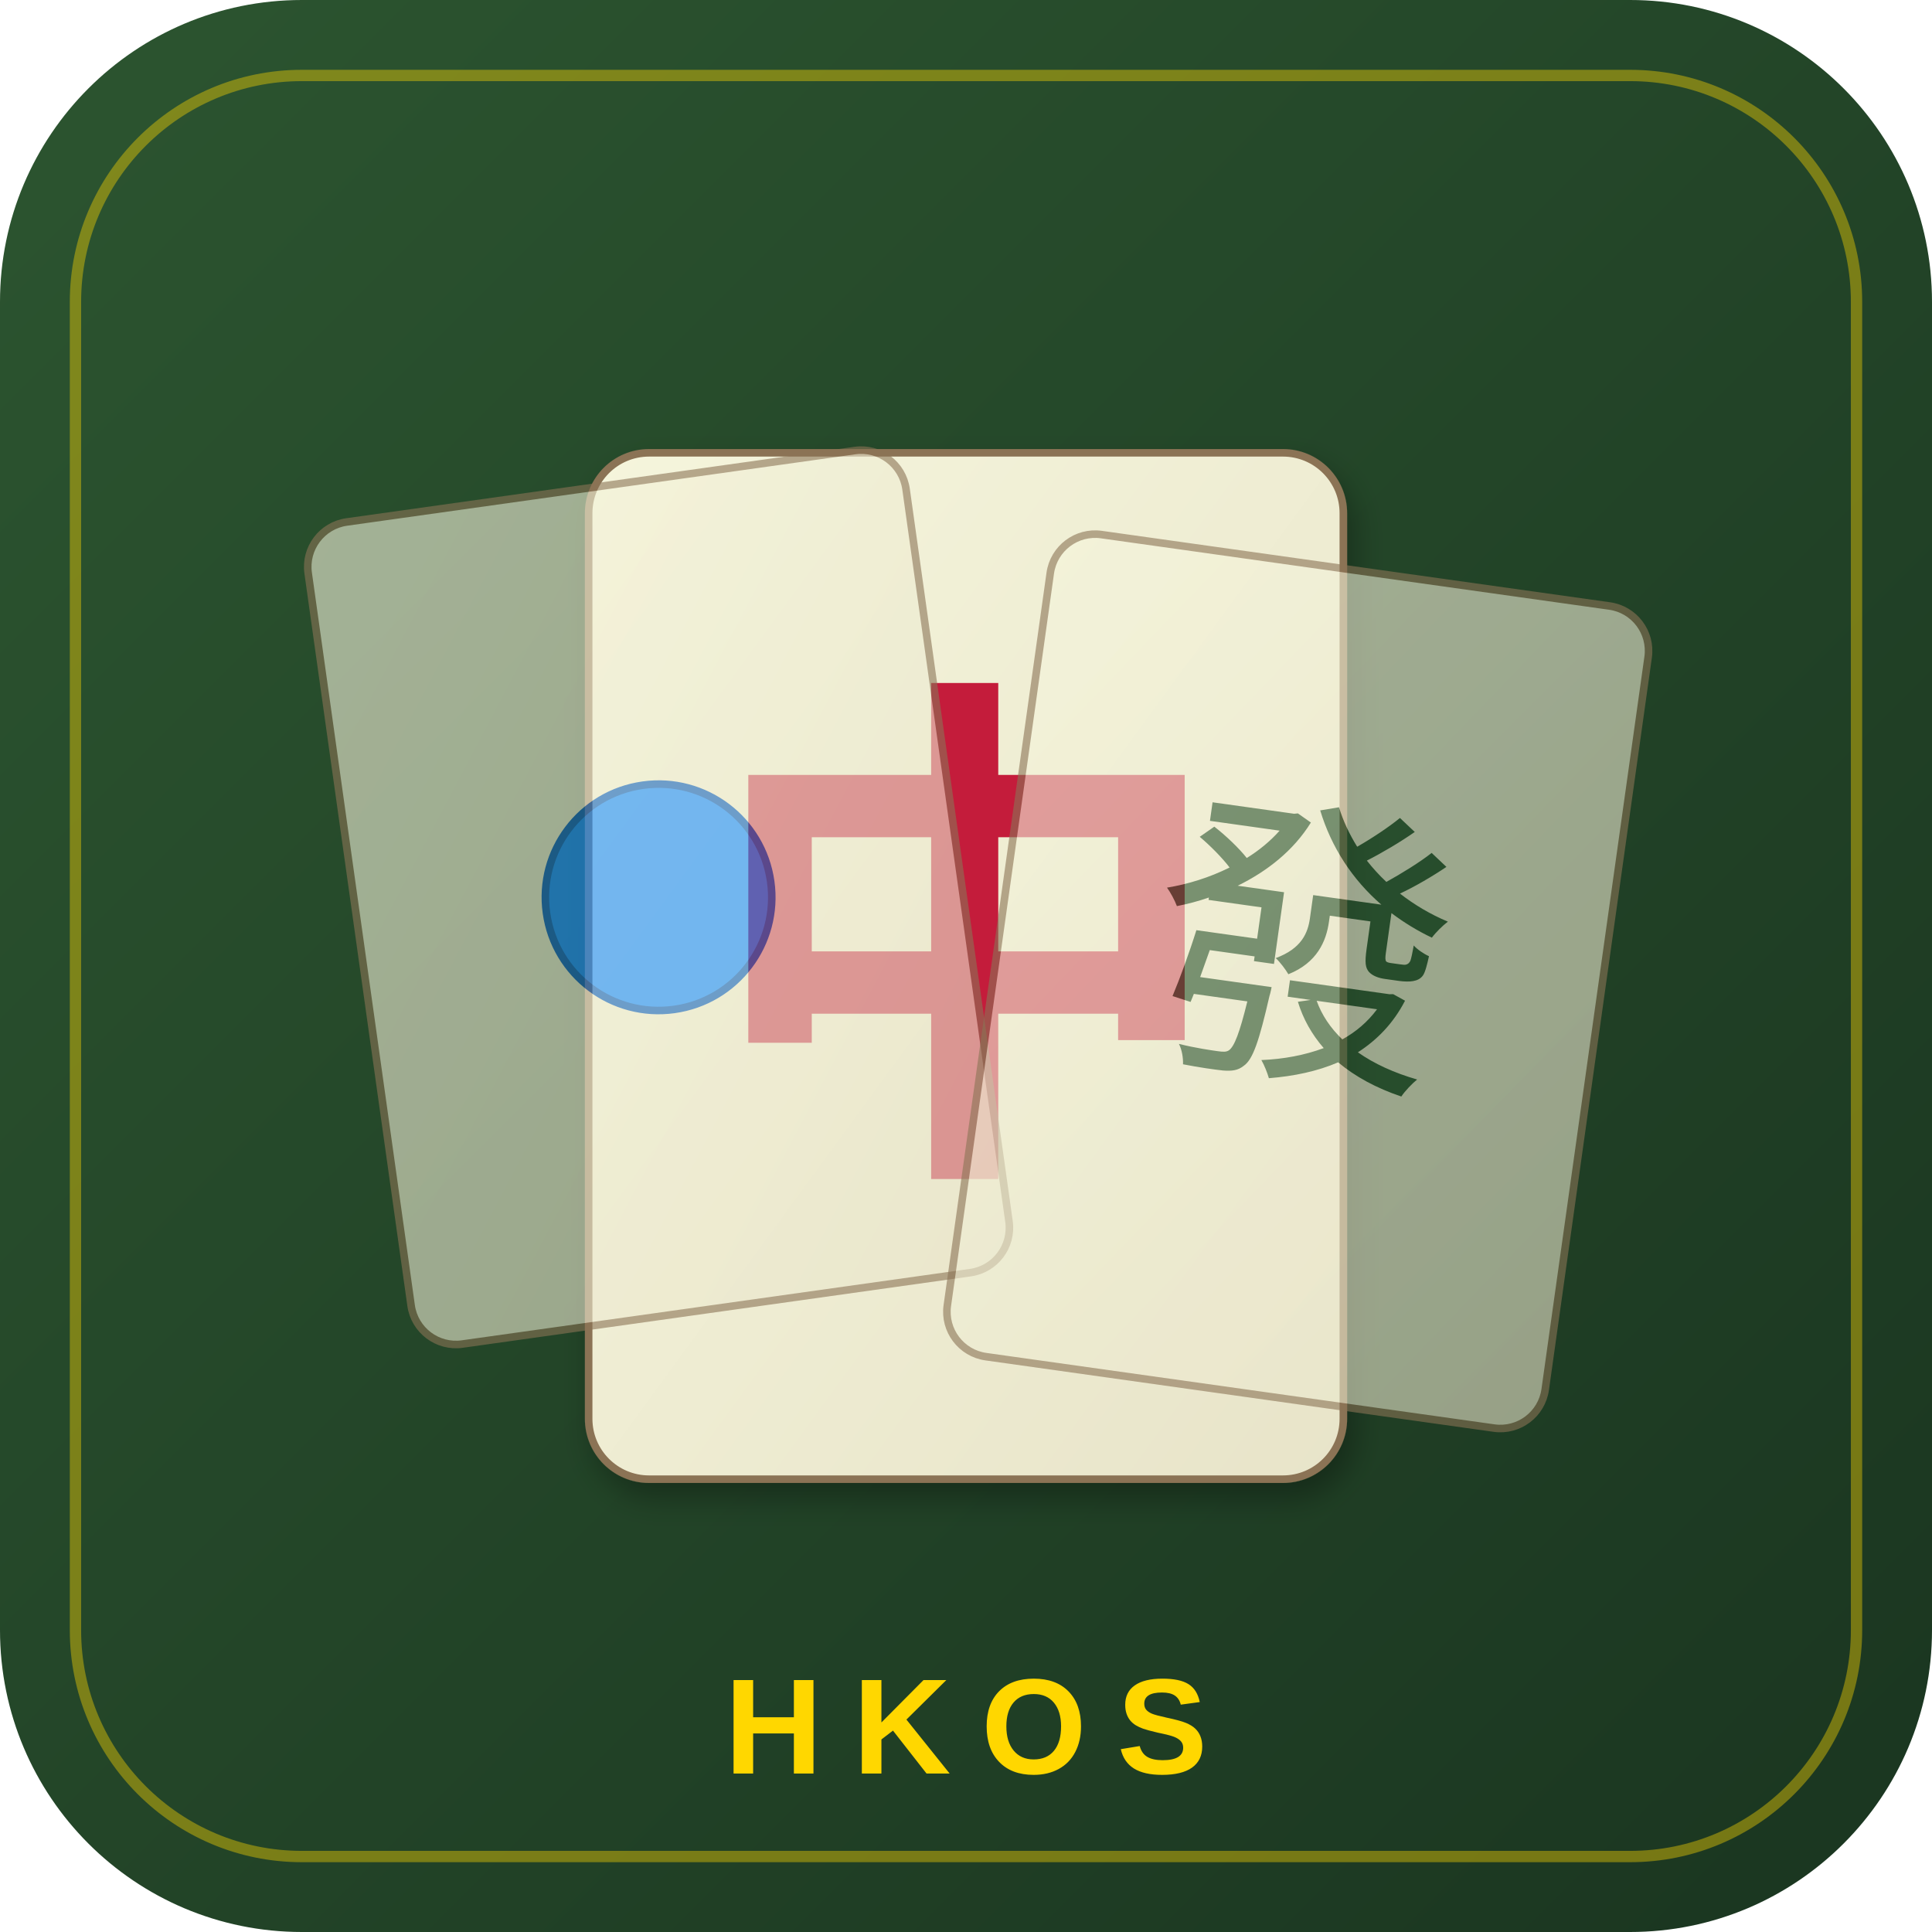
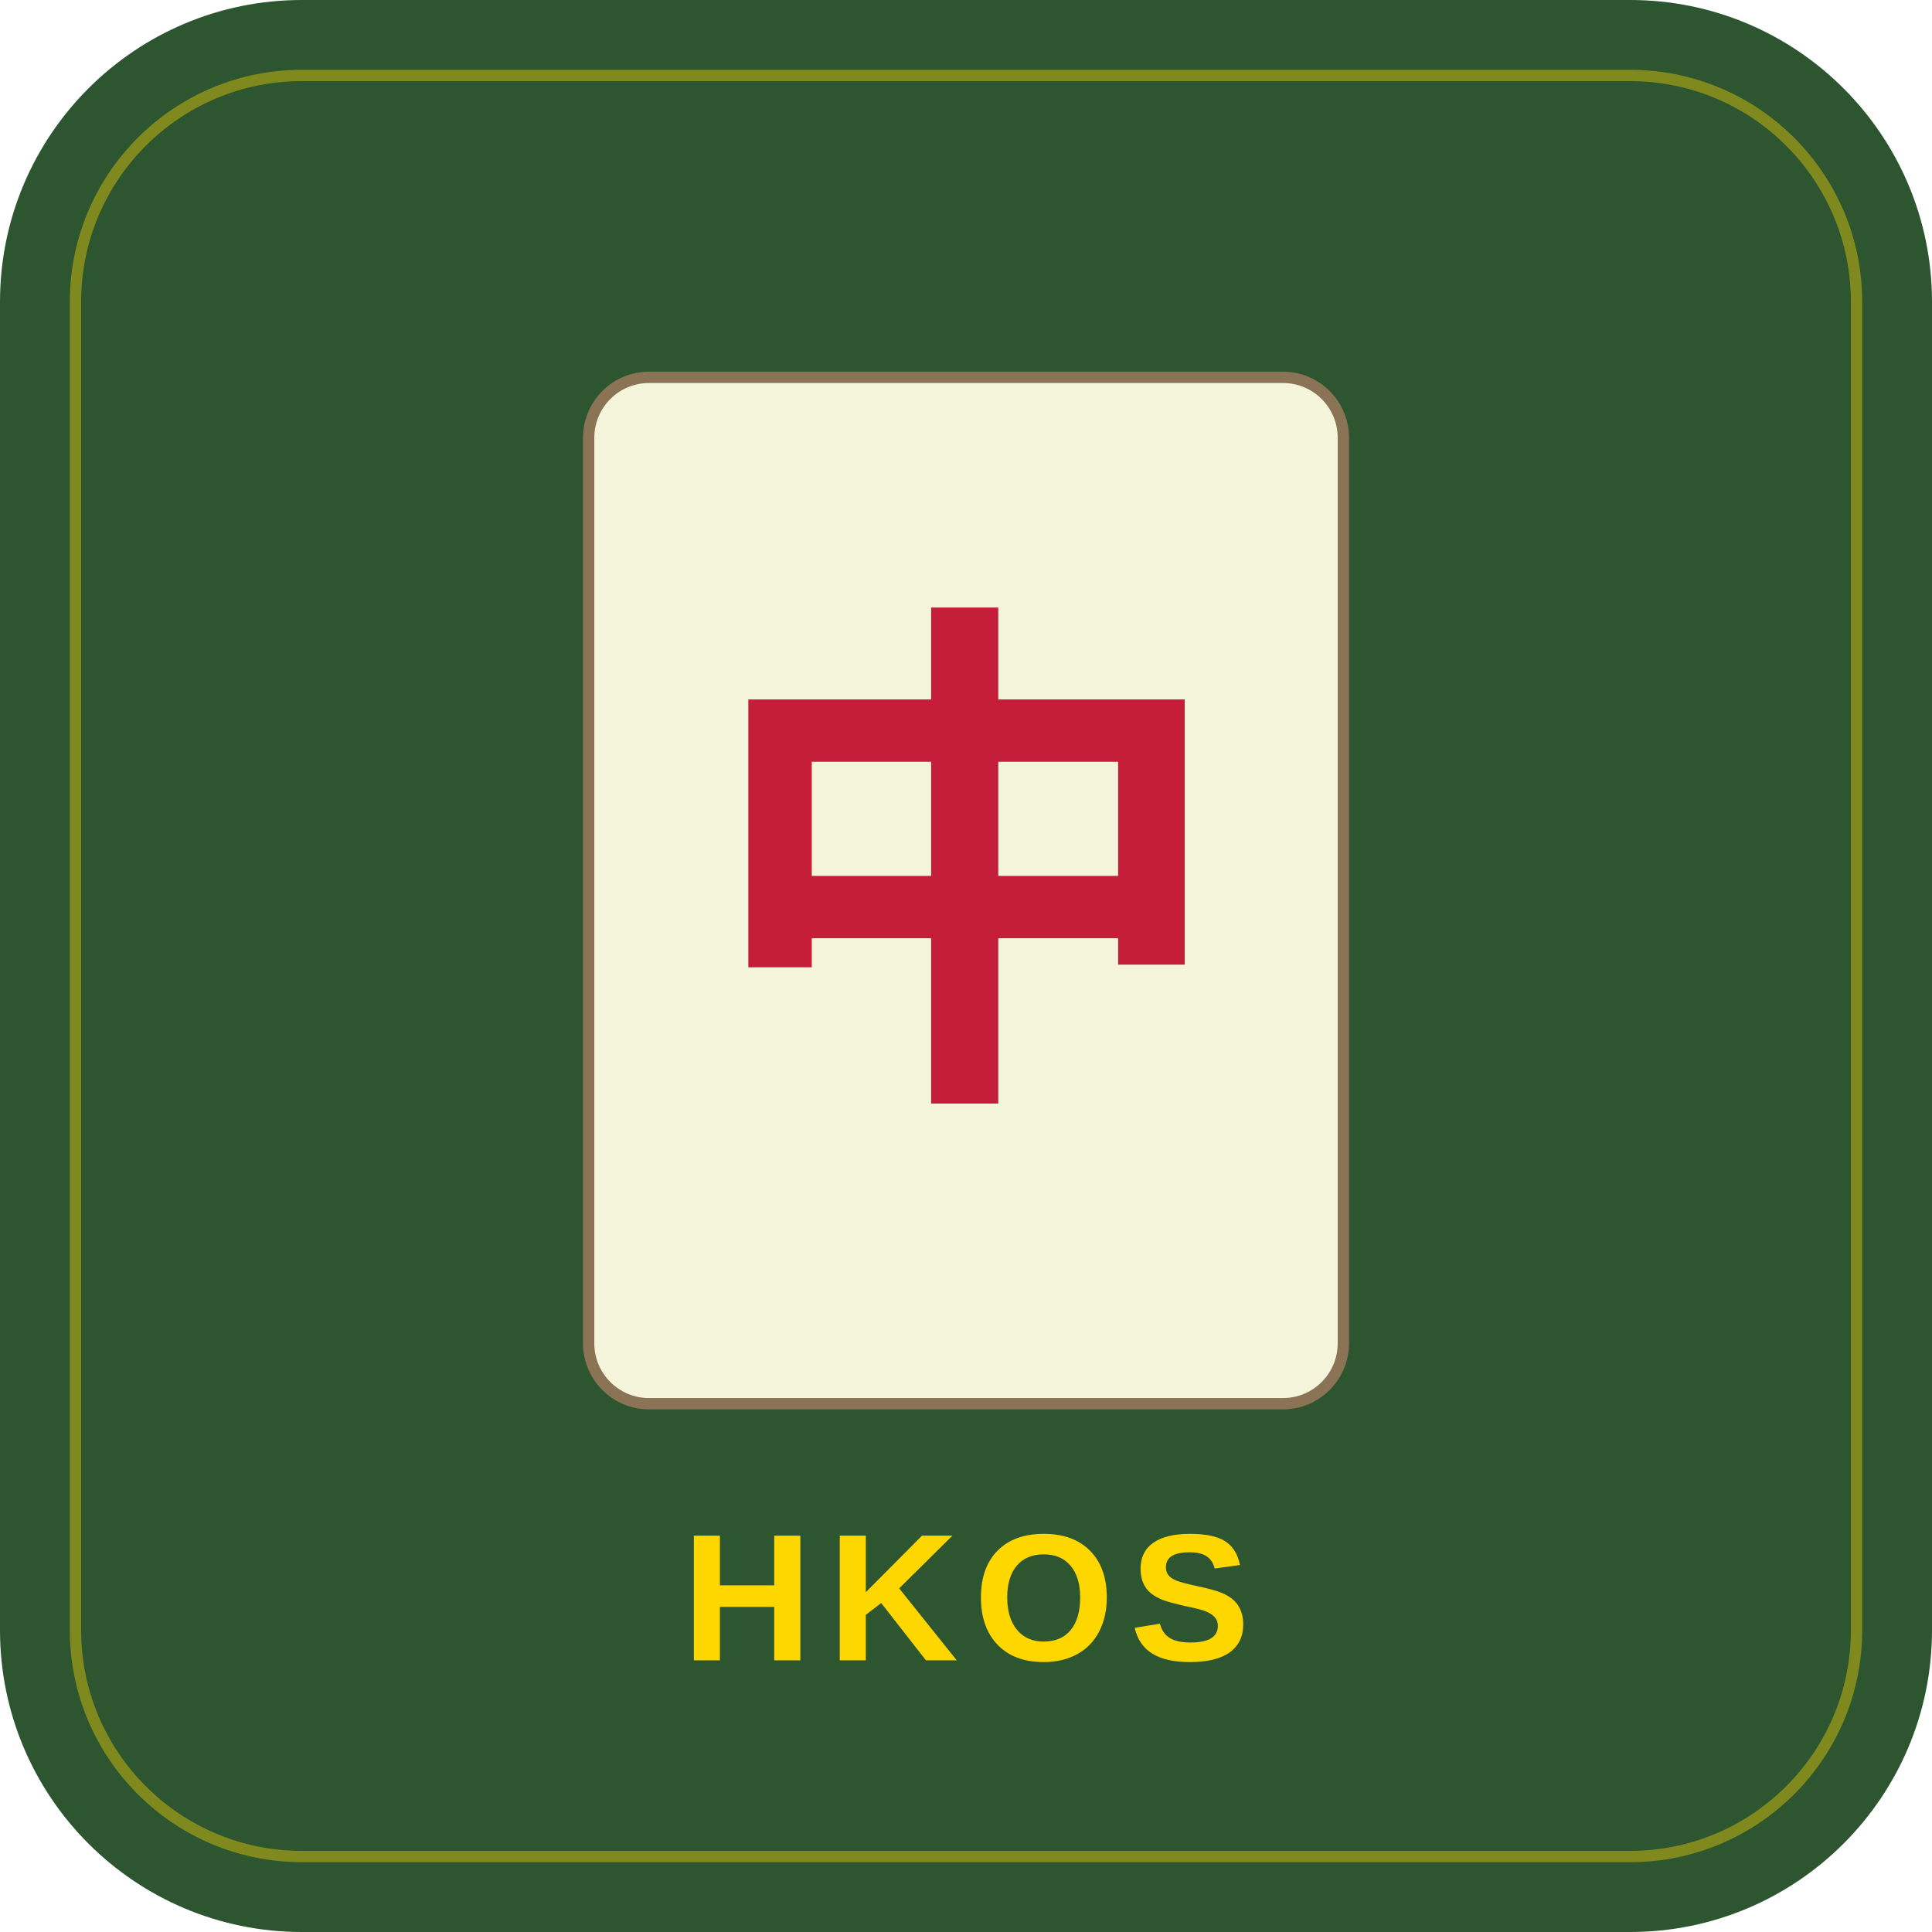
<svg xmlns="http://www.w3.org/2000/svg" viewBox="0 0 512 512">
-   <defs>
-     <linearGradient id="bgGrad" x1="0%" y1="0%" x2="100%" y2="100%">
-       <stop offset="0%" style="stop-color:#2c5530" />
-       <stop offset="100%" style="stop-color:#1a3520" />
-     </linearGradient>
-     <linearGradient id="tileGrad" x1="0%" y1="0%" x2="100%" y2="100%">
-       <stop offset="0%" style="stop-color:#f5f5dc" />
-       <stop offset="100%" style="stop-color:#e8e4c9" />
-     </linearGradient>
-     <filter id="shadow" x="-20%" y="-20%" width="140%" height="140%">
-       <feDropShadow dx="2" dy="4" stdDeviation="4" flood-opacity="0.3" />
-     </filter>
-   </defs>
-   <rect width="512" height="512" rx="80" fill="url(#bgGrad)" />
+   <rect width="512" height="512" rx="80" fill="#2c5530" />
  <rect x="20" y="20" width="472" height="472" rx="60" fill="none" stroke="#ffd700" stroke-width="3" opacity="0.4" />
-   <g filter="url(#shadow)" transform="translate(156, 120)">
-     <rect width="200" height="272" rx="16" fill="url(#tileGrad)" stroke="#8b7355" stroke-width="2" />
+   <g transform="translate(156, 100)">
+     <rect width="200" height="272" rx="16" fill="#f5f5dc" stroke="#8b7355" stroke-width="3" />
    <text x="100" y="180" font-family="serif" font-size="140" font-weight="bold" fill="#c41e3a" text-anchor="middle">中</text>
  </g>
-   <g opacity="0.6" transform="translate(80, 140) rotate(-8)">
-     <rect width="160" height="220" rx="12" fill="url(#tileGrad)" stroke="#8b7355" stroke-width="2" />
-     <circle cx="80" cy="110" r="30" fill="#1e90ff" stroke="#1565c0" stroke-width="2" />
-   </g>
-   <g opacity="0.6" transform="translate(280, 140) rotate(8)">
-     <rect width="160" height="220" rx="12" fill="url(#tileGrad)" stroke="#8b7355" stroke-width="2" />
-     <text x="80" y="130" font-family="serif" font-size="80" fill="#2c5530" text-anchor="middle">發</text>
-   </g>
-   <text x="256" y="470" font-family="Arial, sans-serif" font-size="36" font-weight="bold" fill="#ffd700" text-anchor="middle" letter-spacing="8">HKOS</text>
+   <text x="256" y="440" font-family="Arial, sans-serif" font-size="48" font-weight="bold" fill="#ffd700" text-anchor="middle" letter-spacing="4">HKOS</text>
</svg>
